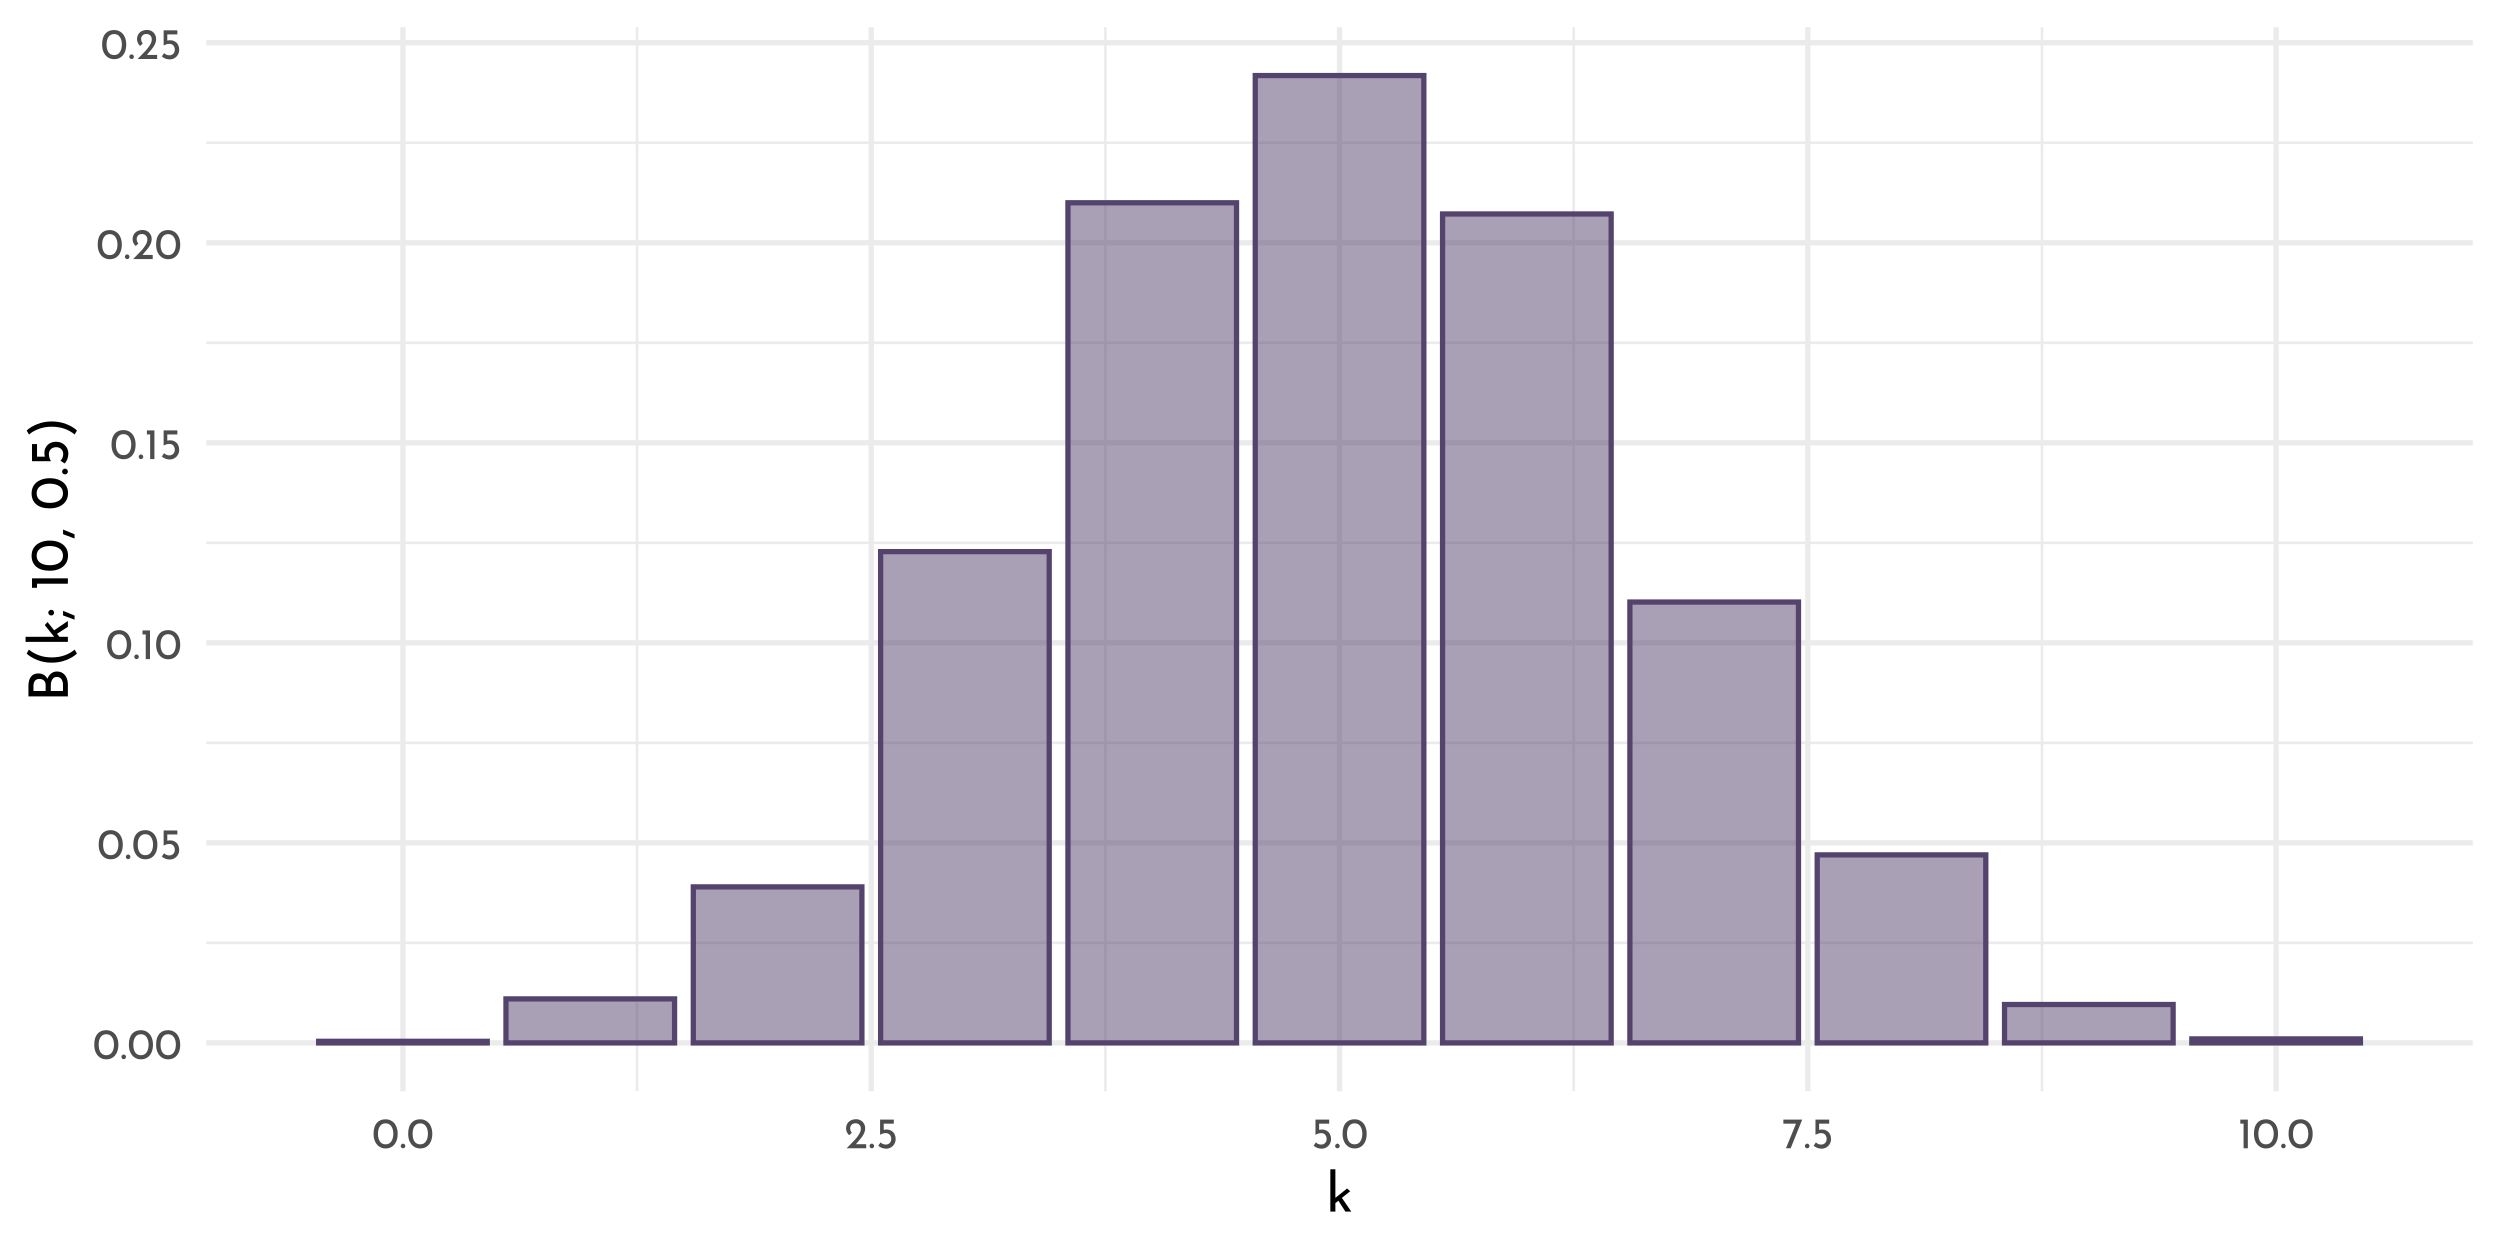
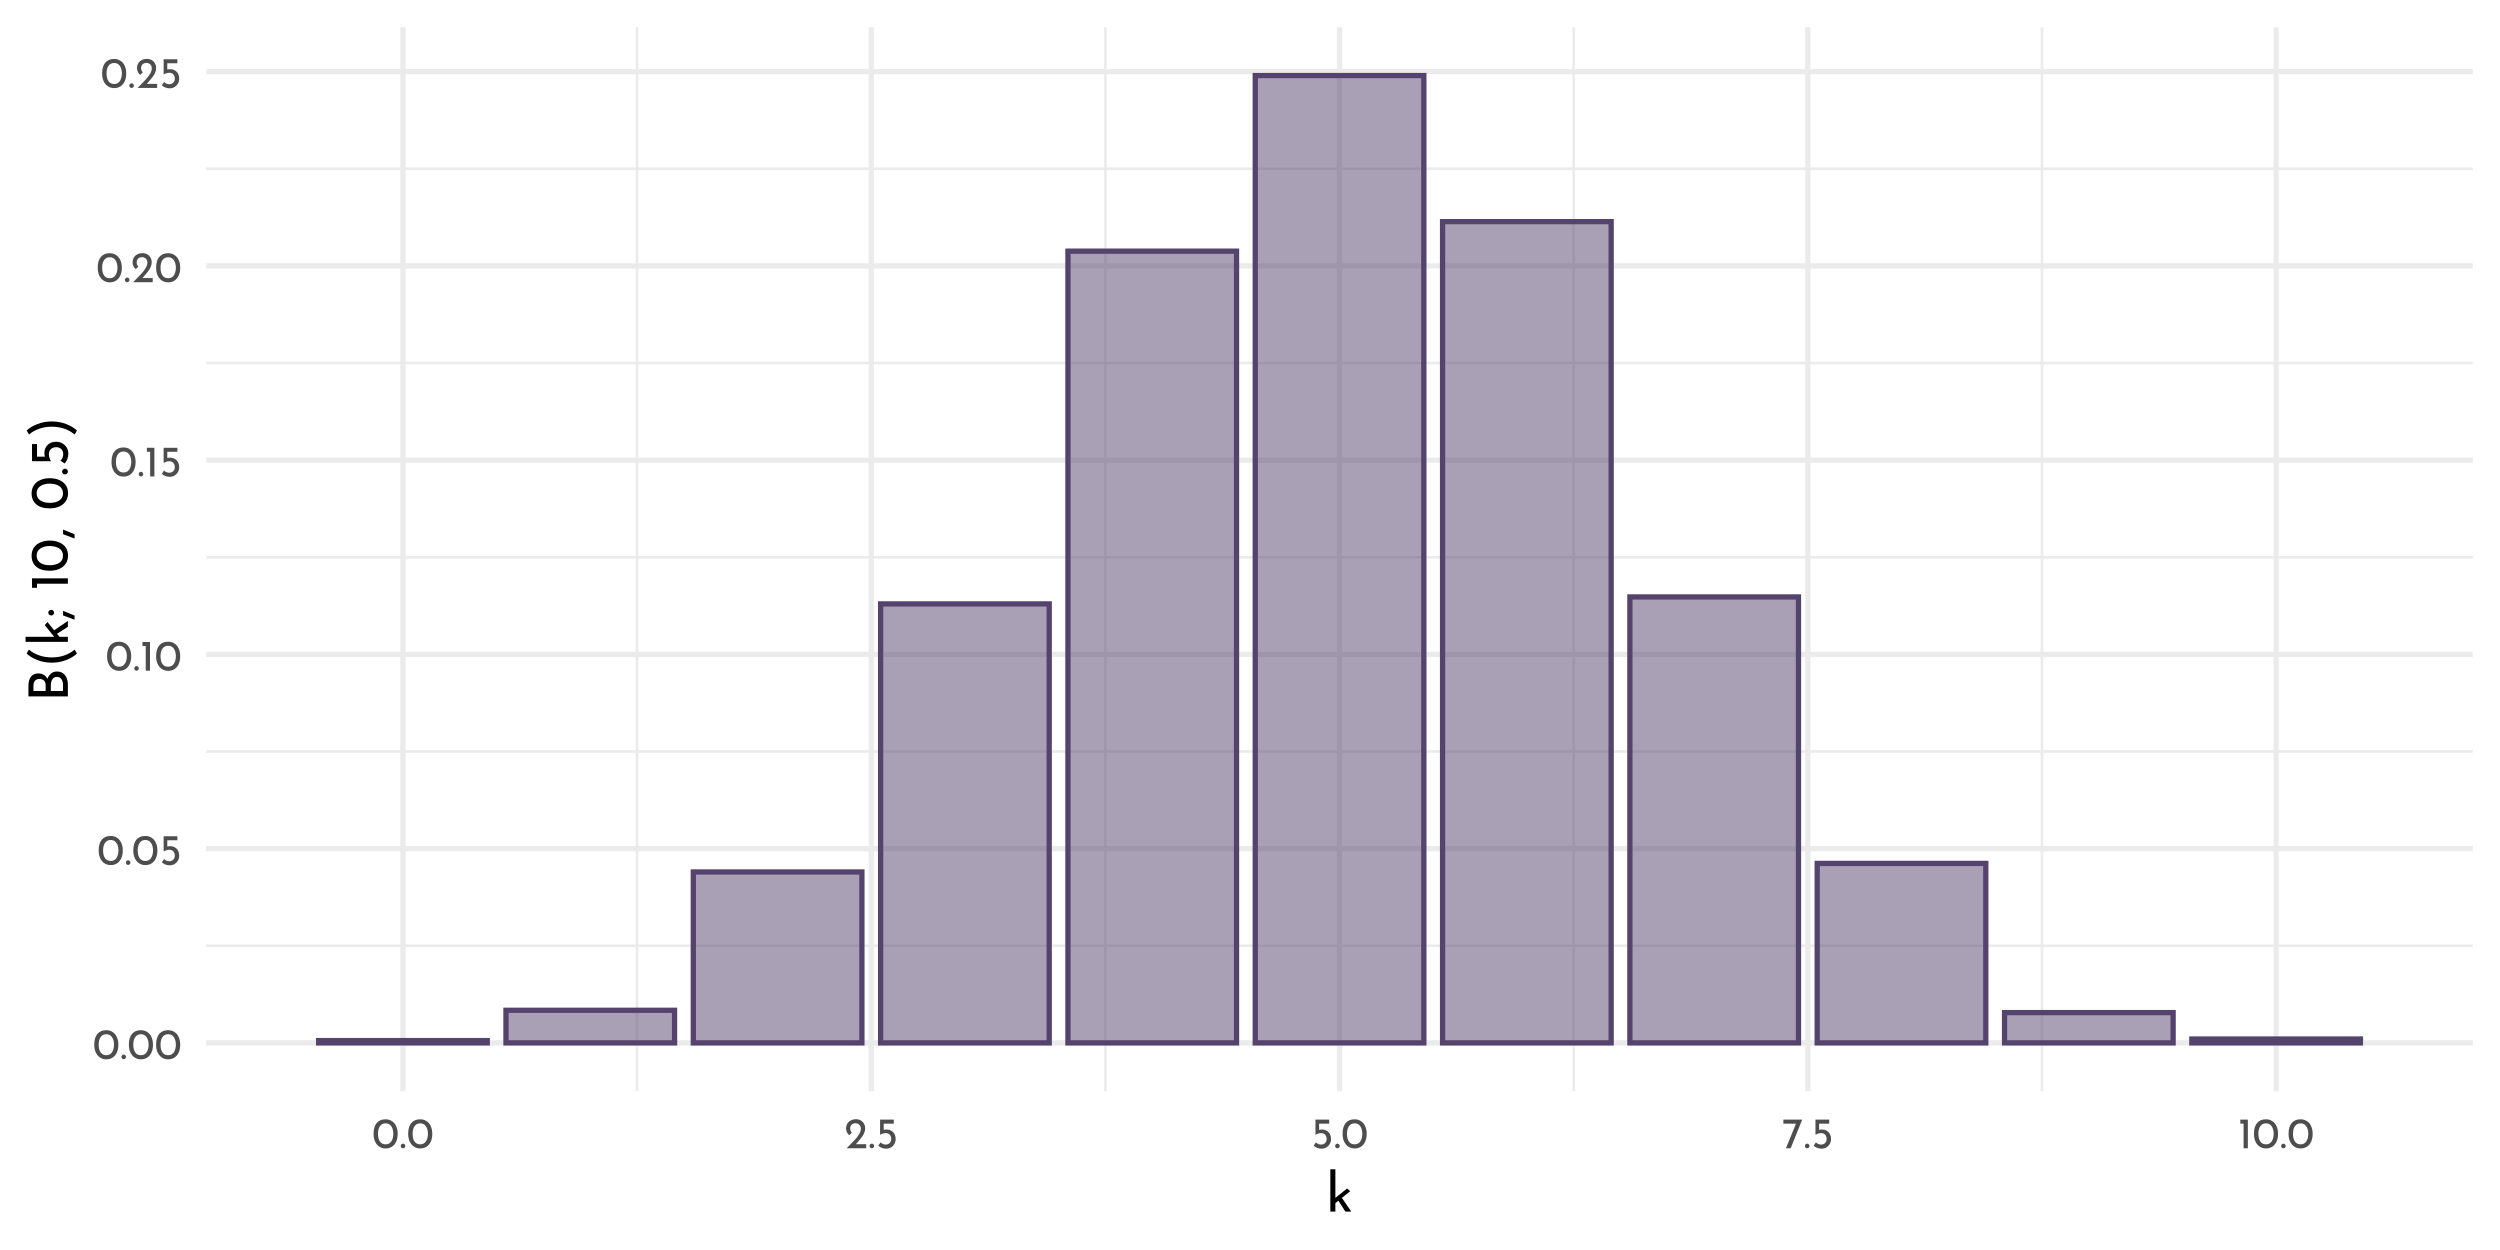
<svg xmlns="http://www.w3.org/2000/svg" xmlns:xlink="http://www.w3.org/1999/xlink" width="504pt" height="252pt" viewBox="0 0 504 252" version="1.1">
  <defs>
    <g>
      <symbol overflow="visible" id="glyph0-0">
        <path style="stroke:none;" d="" />
      </symbol>
      <symbol overflow="visible" id="glyph0-1">
        <path style="stroke:none;" d="M 2.75 0.031 C 2.27 0.031 1.848 -0.086 1.484 -0.328 C 1.117 -0.566 0.832 -0.906 0.625 -1.344 C 0.414 -1.789 0.312 -2.316 0.312 -2.922 C 0.312 -3.879 0.523 -4.609 0.953 -5.109 C 1.391 -5.609 1.988 -5.852 2.75 -5.844 C 3.219 -5.844 3.633 -5.723 4 -5.484 C 4.375 -5.254 4.66 -4.914 4.859 -4.469 C 5.066 -4.031 5.172 -3.516 5.172 -2.922 C 5.172 -2.305 5.066 -1.773 4.859 -1.328 C 4.66 -0.891 4.375 -0.551 4 -0.312 C 3.633 -0.082 3.219 0.031 2.75 0.031 Z M 2.734 -0.797 C 3.234 -0.797 3.613 -0.988 3.875 -1.375 C 4.145 -1.758 4.285 -2.281 4.297 -2.938 C 4.285 -3.57 4.145 -4.078 3.875 -4.453 C 3.613 -4.836 3.234 -5.031 2.734 -5.031 C 2.242 -5.031 1.863 -4.836 1.594 -4.453 C 1.332 -4.078 1.203 -3.566 1.203 -2.922 C 1.203 -2.266 1.332 -1.742 1.594 -1.359 C 1.863 -0.984 2.242 -0.797 2.734 -0.797 Z M 2.734 -0.797 " />
      </symbol>
      <symbol overflow="visible" id="glyph0-2">
        <path style="stroke:none;" d="M 0.297 -0.469 C 0.297 -0.594 0.344 -0.703 0.438 -0.797 C 0.531 -0.891 0.641 -0.938 0.766 -0.938 C 0.879 -0.938 0.984 -0.891 1.078 -0.797 C 1.172 -0.703 1.219 -0.594 1.219 -0.469 C 1.219 -0.332 1.172 -0.219 1.078 -0.125 C 0.984 -0.039 0.879 0 0.766 0 C 0.641 0 0.531 -0.039 0.438 -0.125 C 0.344 -0.219 0.297 -0.332 0.297 -0.469 Z M 0.297 -0.469 " />
      </symbol>
      <symbol overflow="visible" id="glyph0-3">
        <path style="stroke:none;" d="M 2.266 -3.781 C 2.641 -3.781 2.961 -3.691 3.234 -3.516 C 3.516 -3.348 3.723 -3.125 3.859 -2.844 C 4.004 -2.562 4.078 -2.242 4.078 -1.891 C 4.078 -1.523 3.992 -1.191 3.828 -0.891 C 3.66 -0.598 3.43 -0.363 3.141 -0.188 C 2.848 -0.008 2.52 0.078 2.156 0.078 C 1.852 0.078 1.555 0.02 1.266 -0.094 C 0.984 -0.207 0.754 -0.352 0.578 -0.531 L 1.031 -1.203 C 1.145 -1.066 1.297 -0.957 1.484 -0.875 C 1.68 -0.789 1.879 -0.75 2.078 -0.75 C 2.398 -0.75 2.664 -0.852 2.875 -1.062 C 3.082 -1.27 3.188 -1.535 3.188 -1.859 C 3.188 -2.223 3.086 -2.516 2.891 -2.734 C 2.703 -2.953 2.426 -3.062 2.062 -3.062 C 1.863 -3.062 1.676 -3.031 1.5 -2.969 C 1.32 -2.914 1.133 -2.836 0.938 -2.734 L 0.938 -5.781 L 3.703 -5.781 L 3.703 -4.969 L 1.672 -4.969 L 1.672 -3.719 C 1.859 -3.758 2.055 -3.781 2.266 -3.781 Z M 2.266 -3.781 " />
      </symbol>
      <symbol overflow="visible" id="glyph0-4">
        <path style="stroke:none;" d="M 1.984 -5.781 L 1.984 0 L 1.125 0 L 1.125 -4.969 L 0.469 -4.969 L 0.469 -5.781 Z M 1.984 -5.781 " />
      </symbol>
      <symbol overflow="visible" id="glyph0-5">
        <path style="stroke:none;" d="M 4.422 -0.828 L 4.422 0 L 0.469 0 L 0.766 -0.297 C 1.359 -0.891 1.82 -1.367 2.156 -1.734 C 2.5 -2.109 2.781 -2.484 3 -2.859 C 3.227 -3.242 3.344 -3.602 3.344 -3.938 C 3.344 -4.301 3.234 -4.578 3.016 -4.766 C 2.805 -4.953 2.551 -5.047 2.25 -5.047 C 2.008 -5.047 1.805 -4.992 1.641 -4.891 C 1.484 -4.785 1.367 -4.656 1.297 -4.5 C 1.223 -4.352 1.188 -4.207 1.188 -4.062 C 1.188 -3.688 1.301 -3.375 1.531 -3.125 L 1.016 -2.656 C 0.816 -2.77 0.656 -2.969 0.531 -3.25 C 0.414 -3.531 0.359 -3.789 0.359 -4.031 C 0.359 -4.352 0.438 -4.656 0.594 -4.938 C 0.758 -5.219 0.992 -5.441 1.297 -5.609 C 1.609 -5.773 1.973 -5.859 2.391 -5.859 C 2.742 -5.859 3.062 -5.773 3.344 -5.609 C 3.625 -5.441 3.836 -5.219 3.984 -4.938 C 4.141 -4.656 4.219 -4.348 4.219 -4.016 C 4.219 -3.68 4.141 -3.344 3.984 -3 C 3.828 -2.664 3.629 -2.352 3.391 -2.062 C 3.16 -1.77 2.852 -1.406 2.469 -0.969 L 2.344 -0.828 Z M 4.422 -0.828 " />
      </symbol>
      <symbol overflow="visible" id="glyph0-6">
        <path style="stroke:none;" d="M 4.062 -5.781 L 1.734 0 L 0.781 0 L 2.812 -4.969 L 0.266 -4.969 L 0.266 -5.781 Z M 4.062 -5.781 " />
      </symbol>
      <symbol overflow="visible" id="glyph1-0">
        <path style="stroke:none;" d="" />
      </symbol>
      <symbol overflow="visible" id="glyph1-1">
        <path style="stroke:none;" d="M 2.516 -2.188 L 1.906 -1.703 L 1.906 0 L 0.891 0 L 0.891 -8.531 L 1.906 -8.531 L 1.906 -2.766 L 4.266 -4.656 L 4.891 -4.109 L 3.219 -2.766 L 5.109 0 L 3.922 0 Z M 2.516 -2.188 " />
      </symbol>
      <symbol overflow="visible" id="glyph2-0">
        <path style="stroke:none;" d="" />
      </symbol>
      <symbol overflow="visible" id="glyph2-1">
        <path style="stroke:none;" d="M -4.125 -4.688 C -3.945 -5.145 -3.691 -5.504 -3.359 -5.766 C -3.035 -6.023 -2.66 -6.156 -2.234 -6.156 C -1.723 -6.156 -1.301 -6.031 -0.969 -5.781 C -0.633 -5.539 -0.391 -5.219 -0.234 -4.812 C -0.078 -4.414 0 -3.984 0 -3.516 L 0 -1.141 L -7.953 -1.141 L -7.953 -3.203 C -7.953 -4.016 -7.785 -4.645 -7.453 -5.094 C -7.117 -5.539 -6.617 -5.766 -5.953 -5.766 C -5.535 -5.766 -5.172 -5.672 -4.859 -5.484 C -4.547 -5.297 -4.301 -5.031 -4.125 -4.688 Z M -4.484 -2.219 L -4.484 -3.422 C -4.484 -3.828 -4.598 -4.133 -4.828 -4.344 C -5.066 -4.551 -5.367 -4.656 -5.734 -4.656 C -6.141 -4.656 -6.441 -4.531 -6.641 -4.281 C -6.836 -4.039 -6.938 -3.695 -6.938 -3.25 L -6.938 -2.219 Z M -0.984 -3.469 C -0.984 -3.926 -1.086 -4.305 -1.297 -4.609 C -1.504 -4.91 -1.812 -5.062 -2.219 -5.062 C -2.633 -5.062 -2.941 -4.895 -3.141 -4.562 C -3.336 -4.238 -3.438 -3.848 -3.438 -3.391 L -3.438 -2.219 L -0.984 -2.219 Z M -0.984 -3.469 " />
      </symbol>
      <symbol overflow="visible" id="glyph2-2">
        <path style="stroke:none;" d="M -3.25 -1.125 C -4.289 -1.125 -5.254 -1.301 -6.141 -1.656 C -7.035 -2.008 -7.758 -2.441 -8.312 -2.953 L -7.859 -3.766 C -7.316 -3.297 -6.648 -2.914 -5.859 -2.625 C -5.078 -2.332 -4.207 -2.188 -3.25 -2.188 C -2.281 -2.188 -1.398 -2.332 -0.609 -2.625 C 0.172 -2.914 0.828 -3.297 1.359 -3.766 L 1.828 -2.953 C 1.273 -2.441 0.551 -2.008 -0.344 -1.656 C -1.238 -1.301 -2.207 -1.125 -3.25 -1.125 Z M -3.25 -1.125 " />
      </symbol>
      <symbol overflow="visible" id="glyph2-3">
        <path style="stroke:none;" d="M -2.188 -2.516 L -1.703 -1.906 L 0 -1.906 L 0 -0.891 L -8.531 -0.891 L -8.531 -1.906 L -2.766 -1.906 L -4.656 -4.266 L -4.109 -4.891 L -2.766 -3.219 L 0 -5.109 L 0 -3.922 Z M -2.188 -2.516 " />
      </symbol>
      <symbol overflow="visible" id="glyph2-4">
        <path style="stroke:none;" d="M -3.359 -0.719 C -3.523 -0.719 -3.664 -0.773 -3.781 -0.891 C -3.895 -1.016 -3.953 -1.148 -3.953 -1.297 C -3.953 -1.43 -3.895 -1.555 -3.781 -1.672 C -3.664 -1.797 -3.523 -1.859 -3.359 -1.859 C -3.191 -1.859 -3.051 -1.801 -2.938 -1.688 C -2.832 -1.57 -2.781 -1.441 -2.781 -1.297 C -2.781 -1.141 -2.832 -1.004 -2.938 -0.891 C -3.051 -0.773 -3.191 -0.719 -3.359 -0.719 Z M 1.344 -0.703 L 1.344 0.125 C 0.664 -0.125 0.004 -0.367 -0.641 -0.609 L -0.969 -0.719 L -0.969 -1.656 Z M 1.344 -0.703 " />
      </symbol>
      <symbol overflow="visible" id="glyph2-5">
        <path style="stroke:none;" d="" />
      </symbol>
      <symbol overflow="visible" id="glyph2-6">
        <path style="stroke:none;" d="M -7.234 -2.484 L 0 -2.484 L 0 -1.406 L -6.219 -1.406 L -6.219 -0.578 L -7.234 -0.578 Z M -7.234 -2.484 " />
      </symbol>
      <symbol overflow="visible" id="glyph2-7">
        <path style="stroke:none;" d="M 0.031 -3.438 C 0.031 -2.844 -0.113 -2.316 -0.406 -1.859 C -0.707 -1.398 -1.133 -1.039 -1.688 -0.781 C -2.25 -0.52 -2.906 -0.391 -3.656 -0.391 C -4.844 -0.391 -5.75 -0.66 -6.375 -1.203 C -7.008 -1.742 -7.32 -2.488 -7.312 -3.438 C -7.312 -4.031 -7.164 -4.555 -6.875 -5.016 C -6.582 -5.473 -6.156 -5.828 -5.594 -6.078 C -5.039 -6.336 -4.395 -6.469 -3.656 -6.469 C -2.895 -6.469 -2.234 -6.336 -1.672 -6.078 C -1.117 -5.828 -0.691 -5.473 -0.391 -5.016 C -0.098 -4.555 0.039 -4.031 0.031 -3.438 Z M -0.984 -3.422 C -0.984 -4.047 -1.223 -4.523 -1.703 -4.859 C -2.191 -5.191 -2.848 -5.363 -3.672 -5.375 C -4.473 -5.363 -5.109 -5.191 -5.578 -4.859 C -6.055 -4.523 -6.297 -4.047 -6.297 -3.422 C -6.297 -2.805 -6.055 -2.332 -5.578 -2 C -5.098 -1.664 -4.457 -1.5 -3.656 -1.5 C -2.844 -1.5 -2.191 -1.664 -1.703 -2 C -1.223 -2.332 -0.984 -2.805 -0.984 -3.422 Z M -0.984 -3.422 " />
      </symbol>
      <symbol overflow="visible" id="glyph2-8">
        <path style="stroke:none;" d="M 0.578 -1.188 L 1.344 -0.875 L 1.344 -0.031 L 0.578 -0.312 C -0.316 -0.645 -0.832 -0.836 -0.969 -0.891 L -0.969 -1.828 Z M 0.578 -1.188 " />
      </symbol>
      <symbol overflow="visible" id="glyph2-9">
        <path style="stroke:none;" d="M -0.578 -0.375 C -0.742 -0.375 -0.883 -0.43 -1 -0.547 C -1.113 -0.66 -1.172 -0.797 -1.172 -0.953 C -1.172 -1.098 -1.113 -1.227 -1 -1.344 C -0.883 -1.469 -0.742 -1.531 -0.578 -1.531 C -0.41 -1.531 -0.27 -1.469 -0.156 -1.344 C -0.051 -1.227 0 -1.098 0 -0.953 C 0 -0.797 -0.051 -0.66 -0.156 -0.547 C -0.27 -0.43 -0.41 -0.375 -0.578 -0.375 Z M -0.578 -0.375 " />
      </symbol>
      <symbol overflow="visible" id="glyph2-10">
        <path style="stroke:none;" d="M -4.734 -2.828 C -4.734 -3.305 -4.625 -3.711 -4.406 -4.047 C -4.195 -4.391 -3.914 -4.648 -3.562 -4.828 C -3.207 -5.004 -2.805 -5.094 -2.359 -5.094 C -1.91 -5.094 -1.5 -4.988 -1.125 -4.781 C -0.75 -4.57 -0.453 -4.285 -0.234 -3.922 C -0.016 -3.555 0.094 -3.145 0.094 -2.688 C 0.094 -2.32 0.023 -1.957 -0.109 -1.594 C -0.254 -1.238 -0.438 -0.945 -0.656 -0.719 L -1.5 -1.281 C -1.332 -1.426 -1.195 -1.617 -1.094 -1.859 C -0.988 -2.109 -0.938 -2.359 -0.938 -2.609 C -0.938 -3.016 -1.066 -3.348 -1.328 -3.609 C -1.586 -3.867 -1.922 -4 -2.328 -4 C -2.773 -4 -3.133 -3.875 -3.406 -3.625 C -3.688 -3.375 -3.828 -3.023 -3.828 -2.578 C -3.828 -2.336 -3.789 -2.102 -3.719 -1.875 C -3.656 -1.656 -3.551 -1.422 -3.406 -1.172 L -7.234 -1.172 L -7.234 -4.625 L -6.219 -4.625 L -6.219 -2.094 L -4.641 -2.094 C -4.703 -2.32 -4.734 -2.566 -4.734 -2.828 Z M -4.734 -2.828 " />
      </symbol>
      <symbol overflow="visible" id="glyph2-11">
        <path style="stroke:none;" d="M -3.25 -3.438 C -2.207 -3.438 -1.234 -3.258 -0.328 -2.906 C 0.566 -2.562 1.285 -2.129 1.828 -1.609 L 1.359 -0.797 C 0.828 -1.266 0.172 -1.645 -0.609 -1.938 C -1.398 -2.227 -2.281 -2.375 -3.25 -2.375 C -4.207 -2.375 -5.078 -2.227 -5.859 -1.938 C -6.648 -1.645 -7.312 -1.266 -7.844 -0.797 L -8.312 -1.609 C -7.758 -2.129 -7.035 -2.562 -6.141 -2.906 C -5.254 -3.258 -4.289 -3.438 -3.25 -3.438 Z M -3.25 -3.438 " />
      </symbol>
    </g>
    <clipPath id="clip1">
-       <path d="M 41.582 189 L 498.52 189 L 498.52 191 L 41.582 191 Z M 41.582 189 " />
+       <path d="M 41.582 190 L 498.52 190 L 498.52 191 L 41.582 191 Z M 41.582 190 " />
    </clipPath>
    <clipPath id="clip2">
-       <path d="M 41.582 149 L 498.52 149 L 498.52 151 L 41.582 151 Z M 41.582 149 " />
+       <path d="M 41.582 151 L 498.52 151 L 498.52 152 L 41.582 152 Z M 41.582 151 " />
    </clipPath>
    <clipPath id="clip3">
-       <path d="M 41.582 109 L 498.52 109 L 498.52 110 L 41.582 110 Z M 41.582 109 " />
+       <path d="M 41.582 112 L 498.52 112 L 498.52 113 L 41.582 113 Z M 41.582 112 " />
    </clipPath>
    <clipPath id="clip4">
-       <path d="M 41.582 68 L 498.52 68 L 498.52 70 L 41.582 70 Z M 41.582 68 " />
+       <path d="M 41.582 72 L 498.52 72 L 498.52 74 L 41.582 74 Z M 41.582 72 " />
    </clipPath>
    <clipPath id="clip5">
-       <path d="M 41.582 28 L 498.52 28 L 498.52 30 L 41.582 30 Z M 41.582 28 " />
+       <path d="M 41.582 33 L 498.52 33 L 498.52 35 L 41.582 35 Z M 41.582 33 " />
    </clipPath>
    <clipPath id="clip6">
      <path d="M 128 5.48 L 129 5.48 L 129 220 L 128 220 Z M 128 5.48 " />
    </clipPath>
    <clipPath id="clip7">
      <path d="M 222 5.48 L 224 5.48 L 224 220 L 222 220 Z M 222 5.48 " />
    </clipPath>
    <clipPath id="clip8">
      <path d="M 316 5.48 L 318 5.48 L 318 220 L 316 220 Z M 316 5.48 " />
    </clipPath>
    <clipPath id="clip9">
      <path d="M 411 5.48 L 412 5.48 L 412 220 L 411 220 Z M 411 5.48 " />
    </clipPath>
    <clipPath id="clip10">
      <path d="M 41.582 209 L 498.52 209 L 498.52 211 L 41.582 211 Z M 41.582 209 " />
    </clipPath>
    <clipPath id="clip11">
-       <path d="M 41.582 169 L 498.52 169 L 498.52 171 L 41.582 171 Z M 41.582 169 " />
+       <path d="M 41.582 170 L 498.52 170 L 498.52 172 L 41.582 172 Z M 41.582 170 " />
    </clipPath>
    <clipPath id="clip12">
-       <path d="M 41.582 129 L 498.52 129 L 498.52 131 L 41.582 131 Z M 41.582 129 " />
+       <path d="M 41.582 131 L 498.52 131 L 498.52 133 L 41.582 133 Z M 41.582 131 " />
    </clipPath>
    <clipPath id="clip13">
-       <path d="M 41.582 88 L 498.52 88 L 498.52 90 L 41.582 90 Z M 41.582 88 " />
+       <path d="M 41.582 92 L 498.52 92 L 498.52 94 L 41.582 94 Z M 41.582 92 " />
    </clipPath>
    <clipPath id="clip14">
-       <path d="M 41.582 48 L 498.52 48 L 498.52 50 L 41.582 50 Z M 41.582 48 " />
+       <path d="M 41.582 53 L 498.52 53 L 498.52 55 L 41.582 55 Z M 41.582 53 " />
    </clipPath>
    <clipPath id="clip15">
-       <path d="M 41.582 8 L 498.52 8 L 498.52 10 L 41.582 10 Z M 41.582 8 " />
+       <path d="M 41.582 13 L 498.52 13 L 498.52 15 L 41.582 15 Z M 41.582 13 " />
    </clipPath>
    <clipPath id="clip16">
      <path d="M 80 5.48 L 82 5.48 L 82 220 L 80 220 Z M 80 5.48 " />
    </clipPath>
    <clipPath id="clip17">
      <path d="M 175 5.48 L 177 5.48 L 177 220 L 175 220 Z M 175 5.48 " />
    </clipPath>
    <clipPath id="clip18">
      <path d="M 269 5.48 L 271 5.48 L 271 220 L 269 220 Z M 269 5.48 " />
    </clipPath>
    <clipPath id="clip19">
      <path d="M 363 5.48 L 365 5.48 L 365 220 L 363 220 Z M 363 5.48 " />
    </clipPath>
    <clipPath id="clip20">
      <path d="M 458 5.48 L 460 5.48 L 460 220 L 458 220 Z M 458 5.48 " />
    </clipPath>
  </defs>
  <g id="surface9">
    <rect x="0" y="0" width="504" height="252" style="fill:rgb(100%,100%,100%);fill-opacity:1;stroke:none;" />
    <g clip-path="url(#clip1)" clip-rule="nonzero">
-       <path style="fill:none;stroke-width:0.533;stroke-linecap:butt;stroke-linejoin:round;stroke:rgb(92.157%,92.157%,92.157%);stroke-opacity:1;stroke-miterlimit:10;" d="M 41.582 190.086 L 498.52 190.086 " />
+       <path style="fill:none;stroke-width:0.533;stroke-linecap:butt;stroke-linejoin:round;stroke:rgb(92.157%,92.157%,92.157%);stroke-opacity:1;stroke-miterlimit:10;" d="M 41.582 190.668 L 498.52 190.668 " />
    </g>
    <g clip-path="url(#clip2)" clip-rule="nonzero">
-       <path style="fill:none;stroke-width:0.533;stroke-linecap:butt;stroke-linejoin:round;stroke:rgb(92.157%,92.157%,92.157%);stroke-opacity:1;stroke-miterlimit:10;" d="M 41.582 149.758 L 498.52 149.758 " />
+       <path style="fill:none;stroke-width:0.533;stroke-linecap:butt;stroke-linejoin:round;stroke:rgb(92.157%,92.157%,92.157%);stroke-opacity:1;stroke-miterlimit:10;" d="M 41.582 151.508 L 498.52 151.508 " />
    </g>
    <g clip-path="url(#clip3)" clip-rule="nonzero">
-       <path style="fill:none;stroke-width:0.533;stroke-linecap:butt;stroke-linejoin:round;stroke:rgb(92.157%,92.157%,92.157%);stroke-opacity:1;stroke-miterlimit:10;" d="M 41.582 109.434 L 498.52 109.434 " />
+       <path style="fill:none;stroke-width:0.533;stroke-linecap:butt;stroke-linejoin:round;stroke:rgb(92.157%,92.157%,92.157%);stroke-opacity:1;stroke-miterlimit:10;" d="M 41.582 112.348 L 498.52 112.348 " />
    </g>
    <g clip-path="url(#clip4)" clip-rule="nonzero">
-       <path style="fill:none;stroke-width:0.533;stroke-linecap:butt;stroke-linejoin:round;stroke:rgb(92.157%,92.157%,92.157%);stroke-opacity:1;stroke-miterlimit:10;" d="M 41.582 69.105 L 498.52 69.105 " />
+       <path style="fill:none;stroke-width:0.533;stroke-linecap:butt;stroke-linejoin:round;stroke:rgb(92.157%,92.157%,92.157%);stroke-opacity:1;stroke-miterlimit:10;" d="M 41.582 73.188 L 498.52 73.188 " />
    </g>
    <g clip-path="url(#clip5)" clip-rule="nonzero">
-       <path style="fill:none;stroke-width:0.533;stroke-linecap:butt;stroke-linejoin:round;stroke:rgb(92.157%,92.157%,92.157%);stroke-opacity:1;stroke-miterlimit:10;" d="M 41.582 28.781 L 498.52 28.781 " />
+       <path style="fill:none;stroke-width:0.533;stroke-linecap:butt;stroke-linejoin:round;stroke:rgb(92.157%,92.157%,92.157%);stroke-opacity:1;stroke-miterlimit:10;" d="M 41.582 34.027 L 498.52 34.027 " />
    </g>
    <g clip-path="url(#clip6)" clip-rule="nonzero">
      <path style="fill:none;stroke-width:0.533;stroke-linecap:butt;stroke-linejoin:round;stroke:rgb(92.157%,92.157%,92.157%);stroke-opacity:1;stroke-miterlimit:10;" d="M 128.438 220 L 128.438 5.48 " />
    </g>
    <g clip-path="url(#clip7)" clip-rule="nonzero">
      <path style="fill:none;stroke-width:0.533;stroke-linecap:butt;stroke-linejoin:round;stroke:rgb(92.157%,92.157%,92.157%);stroke-opacity:1;stroke-miterlimit:10;" d="M 222.848 220 L 222.848 5.48 " />
    </g>
    <g clip-path="url(#clip8)" clip-rule="nonzero">
      <path style="fill:none;stroke-width:0.533;stroke-linecap:butt;stroke-linejoin:round;stroke:rgb(92.157%,92.157%,92.157%);stroke-opacity:1;stroke-miterlimit:10;" d="M 317.258 220 L 317.258 5.48 " />
    </g>
    <g clip-path="url(#clip9)" clip-rule="nonzero">
      <path style="fill:none;stroke-width:0.533;stroke-linecap:butt;stroke-linejoin:round;stroke:rgb(92.157%,92.157%,92.157%);stroke-opacity:1;stroke-miterlimit:10;" d="M 411.664 220 L 411.664 5.48 " />
    </g>
    <g clip-path="url(#clip10)" clip-rule="nonzero">
      <path style="fill:none;stroke-width:1.067;stroke-linecap:butt;stroke-linejoin:round;stroke:rgb(92.157%,92.157%,92.157%);stroke-opacity:1;stroke-miterlimit:10;" d="M 41.582 210.25 L 498.52 210.25 " />
    </g>
    <g clip-path="url(#clip11)" clip-rule="nonzero">
-       <path style="fill:none;stroke-width:1.067;stroke-linecap:butt;stroke-linejoin:round;stroke:rgb(92.157%,92.157%,92.157%);stroke-opacity:1;stroke-miterlimit:10;" d="M 41.582 169.922 L 498.52 169.922 " />
+       <path style="fill:none;stroke-width:1.067;stroke-linecap:butt;stroke-linejoin:round;stroke:rgb(92.157%,92.157%,92.157%);stroke-opacity:1;stroke-miterlimit:10;" d="M 41.582 171.09 L 498.52 171.09 " />
    </g>
    <g clip-path="url(#clip12)" clip-rule="nonzero">
-       <path style="fill:none;stroke-width:1.067;stroke-linecap:butt;stroke-linejoin:round;stroke:rgb(92.157%,92.157%,92.157%);stroke-opacity:1;stroke-miterlimit:10;" d="M 41.582 129.598 L 498.52 129.598 " />
+       <path style="fill:none;stroke-width:1.067;stroke-linecap:butt;stroke-linejoin:round;stroke:rgb(92.157%,92.157%,92.157%);stroke-opacity:1;stroke-miterlimit:10;" d="M 41.582 131.93 L 498.52 131.93 " />
    </g>
    <g clip-path="url(#clip13)" clip-rule="nonzero">
-       <path style="fill:none;stroke-width:1.067;stroke-linecap:butt;stroke-linejoin:round;stroke:rgb(92.157%,92.157%,92.157%);stroke-opacity:1;stroke-miterlimit:10;" d="M 41.582 89.27 L 498.52 89.27 " />
+       <path style="fill:none;stroke-width:1.067;stroke-linecap:butt;stroke-linejoin:round;stroke:rgb(92.157%,92.157%,92.157%);stroke-opacity:1;stroke-miterlimit:10;" d="M 41.582 92.77 L 498.52 92.77 " />
    </g>
    <g clip-path="url(#clip14)" clip-rule="nonzero">
-       <path style="fill:none;stroke-width:1.067;stroke-linecap:butt;stroke-linejoin:round;stroke:rgb(92.157%,92.157%,92.157%);stroke-opacity:1;stroke-miterlimit:10;" d="M 41.582 48.941 L 498.52 48.941 " />
+       <path style="fill:none;stroke-width:1.067;stroke-linecap:butt;stroke-linejoin:round;stroke:rgb(92.157%,92.157%,92.157%);stroke-opacity:1;stroke-miterlimit:10;" d="M 41.582 53.609 L 498.52 53.609 " />
    </g>
    <g clip-path="url(#clip15)" clip-rule="nonzero">
-       <path style="fill:none;stroke-width:1.067;stroke-linecap:butt;stroke-linejoin:round;stroke:rgb(92.157%,92.157%,92.157%);stroke-opacity:1;stroke-miterlimit:10;" d="M 41.582 8.617 L 498.52 8.617 " />
+       <path style="fill:none;stroke-width:1.067;stroke-linecap:butt;stroke-linejoin:round;stroke:rgb(92.157%,92.157%,92.157%);stroke-opacity:1;stroke-miterlimit:10;" d="M 41.582 14.445 L 498.52 14.445 " />
    </g>
    <g clip-path="url(#clip16)" clip-rule="nonzero">
      <path style="fill:none;stroke-width:1.067;stroke-linecap:butt;stroke-linejoin:round;stroke:rgb(92.157%,92.157%,92.157%);stroke-opacity:1;stroke-miterlimit:10;" d="M 81.234 220 L 81.234 5.48 " />
    </g>
    <g clip-path="url(#clip17)" clip-rule="nonzero">
      <path style="fill:none;stroke-width:1.067;stroke-linecap:butt;stroke-linejoin:round;stroke:rgb(92.157%,92.157%,92.157%);stroke-opacity:1;stroke-miterlimit:10;" d="M 175.645 220 L 175.645 5.48 " />
    </g>
    <g clip-path="url(#clip18)" clip-rule="nonzero">
      <path style="fill:none;stroke-width:1.067;stroke-linecap:butt;stroke-linejoin:round;stroke:rgb(92.157%,92.157%,92.157%);stroke-opacity:1;stroke-miterlimit:10;" d="M 270.051 220 L 270.051 5.48 " />
    </g>
    <g clip-path="url(#clip19)" clip-rule="nonzero">
      <path style="fill:none;stroke-width:1.067;stroke-linecap:butt;stroke-linejoin:round;stroke:rgb(92.157%,92.157%,92.157%);stroke-opacity:1;stroke-miterlimit:10;" d="M 364.461 220 L 364.461 5.48 " />
    </g>
    <g clip-path="url(#clip20)" clip-rule="nonzero">
      <path style="fill:none;stroke-width:1.067;stroke-linecap:butt;stroke-linejoin:round;stroke:rgb(92.157%,92.157%,92.157%);stroke-opacity:1;stroke-miterlimit:10;" d="M 458.867 220 L 458.867 5.48 " />
    </g>
-     <path style="fill-rule:nonzero;fill:rgb(32.941%,26.275%,42.745%);fill-opacity:0.502;stroke-width:1.067;stroke-linecap:square;stroke-linejoin:miter;stroke:rgb(32.941%,26.275%,42.745%);stroke-opacity:1;stroke-miterlimit:10;" d="M 64.242 210.25 L 98.23 210.25 L 98.23 209.926 L 64.242 209.926 Z M 64.242 210.25 " />
-     <path style="fill-rule:nonzero;fill:rgb(32.941%,26.275%,42.745%);fill-opacity:0.502;stroke-width:1.067;stroke-linecap:square;stroke-linejoin:miter;stroke:rgb(32.941%,26.275%,42.745%);stroke-opacity:1;stroke-miterlimit:10;" d="M 102.004 210.25 L 135.992 210.25 L 135.992 201.379 L 102.004 201.379 Z M 102.004 210.25 " />
-     <path style="fill-rule:nonzero;fill:rgb(32.941%,26.275%,42.745%);fill-opacity:0.502;stroke-width:1.067;stroke-linecap:square;stroke-linejoin:miter;stroke:rgb(32.941%,26.275%,42.745%);stroke-opacity:1;stroke-miterlimit:10;" d="M 139.77 210.25 L 173.758 210.25 L 173.758 178.797 L 139.77 178.797 Z M 139.77 210.25 " />
-     <path style="fill-rule:nonzero;fill:rgb(32.941%,26.275%,42.745%);fill-opacity:0.502;stroke-width:1.067;stroke-linecap:square;stroke-linejoin:miter;stroke:rgb(32.941%,26.275%,42.745%);stroke-opacity:1;stroke-miterlimit:10;" d="M 177.531 210.25 L 211.52 210.25 L 211.52 111.207 L 177.531 111.207 Z M 177.531 210.25 " />
-     <path style="fill-rule:nonzero;fill:rgb(32.941%,26.275%,42.745%);fill-opacity:0.502;stroke-width:1.067;stroke-linecap:square;stroke-linejoin:miter;stroke:rgb(32.941%,26.275%,42.745%);stroke-opacity:1;stroke-miterlimit:10;" d="M 215.297 210.25 L 249.285 210.25 L 249.285 40.879 L 215.297 40.879 Z M 215.297 210.25 " />
+     <path style="fill-rule:nonzero;fill:rgb(32.941%,26.275%,42.745%);fill-opacity:0.502;stroke-width:1.067;stroke-linecap:square;stroke-linejoin:miter;stroke:rgb(32.941%,26.275%,42.745%);stroke-opacity:1;stroke-miterlimit:10;" d="M 64.242 210.25 L 98.23 210.25 L 98.23 209.781 L 64.242 209.781 Z M 64.242 210.25 " />
+     <path style="fill-rule:nonzero;fill:rgb(32.941%,26.275%,42.745%);fill-opacity:0.502;stroke-width:1.067;stroke-linecap:square;stroke-linejoin:miter;stroke:rgb(32.941%,26.275%,42.745%);stroke-opacity:1;stroke-miterlimit:10;" d="M 102.004 210.25 L 135.992 210.25 L 135.992 203.672 L 102.004 203.672 Z M 102.004 210.25 " />
+     <path style="fill-rule:nonzero;fill:rgb(32.941%,26.275%,42.745%);fill-opacity:0.502;stroke-width:1.067;stroke-linecap:square;stroke-linejoin:miter;stroke:rgb(32.941%,26.275%,42.745%);stroke-opacity:1;stroke-miterlimit:10;" d="M 139.77 210.25 L 173.758 210.25 L 173.758 175.789 L 139.77 175.789 Z M 139.77 210.25 " />
+     <path style="fill-rule:nonzero;fill:rgb(32.941%,26.275%,42.745%);fill-opacity:0.502;stroke-width:1.067;stroke-linecap:square;stroke-linejoin:miter;stroke:rgb(32.941%,26.275%,42.745%);stroke-opacity:1;stroke-miterlimit:10;" d="M 177.531 210.25 L 211.52 210.25 L 211.52 121.746 L 177.531 121.746 Z M 177.531 210.25 " />
+     <path style="fill-rule:nonzero;fill:rgb(32.941%,26.275%,42.745%);fill-opacity:0.502;stroke-width:1.067;stroke-linecap:square;stroke-linejoin:miter;stroke:rgb(32.941%,26.275%,42.745%);stroke-opacity:1;stroke-miterlimit:10;" d="M 215.297 210.25 L 249.285 210.25 L 249.285 50.633 L 215.297 50.633 Z M 215.297 210.25 " />
    <path style="fill-rule:nonzero;fill:rgb(32.941%,26.275%,42.745%);fill-opacity:0.502;stroke-width:1.067;stroke-linecap:square;stroke-linejoin:miter;stroke:rgb(32.941%,26.275%,42.745%);stroke-opacity:1;stroke-miterlimit:10;" d="M 253.059 210.25 L 287.047 210.25 L 287.047 15.23 L 253.059 15.23 Z M 253.059 210.25 " />
-     <path style="fill-rule:nonzero;fill:rgb(32.941%,26.275%,42.745%);fill-opacity:0.502;stroke-width:1.067;stroke-linecap:square;stroke-linejoin:miter;stroke:rgb(32.941%,26.275%,42.745%);stroke-opacity:1;stroke-miterlimit:10;" d="M 290.82 210.25 L 324.809 210.25 L 324.809 43.137 L 290.82 43.137 Z M 290.82 210.25 " />
-     <path style="fill-rule:nonzero;fill:rgb(32.941%,26.275%,42.745%);fill-opacity:0.502;stroke-width:1.067;stroke-linecap:square;stroke-linejoin:miter;stroke:rgb(32.941%,26.275%,42.745%);stroke-opacity:1;stroke-miterlimit:10;" d="M 328.586 210.25 L 362.574 210.25 L 362.574 121.371 L 328.586 121.371 Z M 328.586 210.25 " />
-     <path style="fill-rule:nonzero;fill:rgb(32.941%,26.275%,42.745%);fill-opacity:0.502;stroke-width:1.067;stroke-linecap:square;stroke-linejoin:miter;stroke:rgb(32.941%,26.275%,42.745%);stroke-opacity:1;stroke-miterlimit:10;" d="M 366.348 210.25 L 400.336 210.25 L 400.336 172.344 L 366.348 172.344 Z M 366.348 210.25 " />
-     <path style="fill-rule:nonzero;fill:rgb(32.941%,26.275%,42.745%);fill-opacity:0.502;stroke-width:1.067;stroke-linecap:square;stroke-linejoin:miter;stroke:rgb(32.941%,26.275%,42.745%);stroke-opacity:1;stroke-miterlimit:10;" d="M 404.113 210.25 L 438.102 210.25 L 438.102 202.508 L 404.113 202.508 Z M 404.113 210.25 " />
-     <path style="fill-rule:nonzero;fill:rgb(32.941%,26.275%,42.745%);fill-opacity:0.502;stroke-width:1.067;stroke-linecap:square;stroke-linejoin:miter;stroke:rgb(32.941%,26.275%,42.745%);stroke-opacity:1;stroke-miterlimit:10;" d="M 441.875 210.25 L 475.863 210.25 L 475.863 209.445 L 441.875 209.445 Z M 441.875 210.25 " />
+     <path style="fill-rule:nonzero;fill:rgb(32.941%,26.275%,42.745%);fill-opacity:0.502;stroke-width:1.067;stroke-linecap:square;stroke-linejoin:miter;stroke:rgb(32.941%,26.275%,42.745%);stroke-opacity:1;stroke-miterlimit:10;" d="M 290.82 210.25 L 324.809 210.25 L 324.809 44.68 L 290.82 44.68 Z M 290.82 210.25 " />
+     <path style="fill-rule:nonzero;fill:rgb(32.941%,26.275%,42.745%);fill-opacity:0.502;stroke-width:1.067;stroke-linecap:square;stroke-linejoin:miter;stroke:rgb(32.941%,26.275%,42.745%);stroke-opacity:1;stroke-miterlimit:10;" d="M 328.586 210.25 L 362.574 210.25 L 362.574 120.34 L 328.586 120.34 Z M 328.586 210.25 " />
+     <path style="fill-rule:nonzero;fill:rgb(32.941%,26.275%,42.745%);fill-opacity:0.502;stroke-width:1.067;stroke-linecap:square;stroke-linejoin:miter;stroke:rgb(32.941%,26.275%,42.745%);stroke-opacity:1;stroke-miterlimit:10;" d="M 366.348 210.25 L 400.336 210.25 L 400.336 174.066 L 366.348 174.066 Z M 366.348 210.25 " />
+     <path style="fill-rule:nonzero;fill:rgb(32.941%,26.275%,42.745%);fill-opacity:0.502;stroke-width:1.067;stroke-linecap:square;stroke-linejoin:miter;stroke:rgb(32.941%,26.275%,42.745%);stroke-opacity:1;stroke-miterlimit:10;" d="M 404.113 210.25 L 438.102 210.25 L 438.102 204.141 L 404.113 204.141 Z M 404.113 210.25 " />
+     <path style="fill-rule:nonzero;fill:rgb(32.941%,26.275%,42.745%);fill-opacity:0.502;stroke-width:1.067;stroke-linecap:square;stroke-linejoin:miter;stroke:rgb(32.941%,26.275%,42.745%);stroke-opacity:1;stroke-miterlimit:10;" d="M 441.875 210.25 L 475.863 210.25 L 475.863 209.465 L 441.875 209.465 Z M 441.875 210.25 " />
    <g style="fill:rgb(30.196%,30.196%,30.196%);fill-opacity:1;">
      <use xlink:href="#glyph0-1" x="18.691" y="213.531" />
      <use xlink:href="#glyph0-2" x="24.183" y="213.531" />
      <use xlink:href="#glyph0-1" x="25.67" y="213.531" />
      <use xlink:href="#glyph0-1" x="31.161" y="213.531" />
    </g>
    <g style="fill:rgb(30.196%,30.196%,30.196%);fill-opacity:1;">
-       <use xlink:href="#glyph0-1" x="19.582" y="173.203" />
-       <use xlink:href="#glyph0-2" x="25.073" y="173.203" />
-       <use xlink:href="#glyph0-1" x="26.56" y="173.203" />
-       <use xlink:href="#glyph0-3" x="32.052" y="173.203" />
-     </g>
-     <g style="fill:rgb(30.196%,30.196%,30.196%);fill-opacity:1;">
-       <use xlink:href="#glyph0-1" x="21.277" y="132.879" />
-       <use xlink:href="#glyph0-2" x="26.769" y="132.879" />
-       <use xlink:href="#glyph0-4" x="28.256" y="132.879" />
-       <use xlink:href="#glyph0-1" x="31.16" y="132.879" />
-     </g>
-     <g style="fill:rgb(30.196%,30.196%,30.196%);fill-opacity:1;">
-       <use xlink:href="#glyph0-1" x="22.168" y="92.551" />
-       <use xlink:href="#glyph0-2" x="27.659" y="92.551" />
-       <use xlink:href="#glyph0-4" x="29.146" y="92.551" />
-       <use xlink:href="#glyph0-3" x="32.05" y="92.551" />
-     </g>
-     <g style="fill:rgb(30.196%,30.196%,30.196%);fill-opacity:1;">
-       <use xlink:href="#glyph0-1" x="19.387" y="52.227" />
-       <use xlink:href="#glyph0-2" x="24.878" y="52.227" />
-       <use xlink:href="#glyph0-5" x="26.365" y="52.227" />
-       <use xlink:href="#glyph0-1" x="31.161" y="52.227" />
-     </g>
-     <g style="fill:rgb(30.196%,30.196%,30.196%);fill-opacity:1;">
-       <use xlink:href="#glyph0-1" x="20.277" y="11.898" />
-       <use xlink:href="#glyph0-2" x="25.769" y="11.898" />
-       <use xlink:href="#glyph0-5" x="27.256" y="11.898" />
-       <use xlink:href="#glyph0-3" x="32.052" y="11.898" />
+       <use xlink:href="#glyph0-1" x="19.582" y="174.371" />
+       <use xlink:href="#glyph0-2" x="25.073" y="174.371" />
+       <use xlink:href="#glyph0-1" x="26.56" y="174.371" />
+       <use xlink:href="#glyph0-3" x="32.052" y="174.371" />
+     </g>
+     <g style="fill:rgb(30.196%,30.196%,30.196%);fill-opacity:1;">
+       <use xlink:href="#glyph0-1" x="21.277" y="135.211" />
+       <use xlink:href="#glyph0-2" x="26.769" y="135.211" />
+       <use xlink:href="#glyph0-4" x="28.256" y="135.211" />
+       <use xlink:href="#glyph0-1" x="31.16" y="135.211" />
+     </g>
+     <g style="fill:rgb(30.196%,30.196%,30.196%);fill-opacity:1;">
+       <use xlink:href="#glyph0-1" x="22.168" y="96.051" />
+       <use xlink:href="#glyph0-2" x="27.659" y="96.051" />
+       <use xlink:href="#glyph0-4" x="29.146" y="96.051" />
+       <use xlink:href="#glyph0-3" x="32.05" y="96.051" />
+     </g>
+     <g style="fill:rgb(30.196%,30.196%,30.196%);fill-opacity:1;">
+       <use xlink:href="#glyph0-1" x="19.387" y="56.891" />
+       <use xlink:href="#glyph0-2" x="24.878" y="56.891" />
+       <use xlink:href="#glyph0-5" x="26.365" y="56.891" />
+       <use xlink:href="#glyph0-1" x="31.161" y="56.891" />
+     </g>
+     <g style="fill:rgb(30.196%,30.196%,30.196%);fill-opacity:1;">
+       <use xlink:href="#glyph0-1" x="20.277" y="17.73" />
+       <use xlink:href="#glyph0-2" x="25.769" y="17.73" />
+       <use xlink:href="#glyph0-5" x="27.256" y="17.73" />
+       <use xlink:href="#glyph0-3" x="32.052" y="17.73" />
    </g>
    <g style="fill:rgb(30.196%,30.196%,30.196%);fill-opacity:1;">
      <use xlink:href="#glyph0-1" x="75" y="231.496" />
      <use xlink:href="#glyph0-2" x="80.491" y="231.496" />
      <use xlink:href="#glyph0-1" x="81.978" y="231.496" />
    </g>
    <g style="fill:rgb(30.196%,30.196%,30.196%);fill-opacity:1;">
      <use xlink:href="#glyph0-5" x="170.203" y="231.496" />
      <use xlink:href="#glyph0-2" x="174.999" y="231.496" />
      <use xlink:href="#glyph0-3" x="176.486" y="231.496" />
    </g>
    <g style="fill:rgb(30.196%,30.196%,30.196%);fill-opacity:1;">
      <use xlink:href="#glyph0-3" x="264.262" y="231.496" />
      <use xlink:href="#glyph0-2" x="268.864" y="231.496" />
      <use xlink:href="#glyph0-1" x="270.351" y="231.496" />
    </g>
    <g style="fill:rgb(30.196%,30.196%,30.196%);fill-opacity:1;">
      <use xlink:href="#glyph0-6" x="359.262" y="231.496" />
      <use xlink:href="#glyph0-2" x="363.574" y="231.496" />
      <use xlink:href="#glyph0-3" x="365.061" y="231.496" />
    </g>
    <g style="fill:rgb(30.196%,30.196%,30.196%);fill-opacity:1;">
      <use xlink:href="#glyph0-4" x="451.18" y="231.496" />
      <use xlink:href="#glyph0-1" x="454.084" y="231.496" />
      <use xlink:href="#glyph0-2" x="459.575" y="231.496" />
      <use xlink:href="#glyph0-1" x="461.062" y="231.496" />
    </g>
    <g style="fill:rgb(0%,0%,0%);fill-opacity:1;">
      <use xlink:href="#glyph1-1" x="267.305" y="244.254" />
    </g>
    <g style="fill:rgb(0%,0%,0%);fill-opacity:1;">
      <use xlink:href="#glyph2-1" x="13.684" y="141.531" />
      <use xlink:href="#glyph2-2" x="13.684" y="134.722" />
      <use xlink:href="#glyph2-3" x="13.684" y="130.289" />
      <use xlink:href="#glyph2-4" x="13.684" y="124.8" />
      <use xlink:href="#glyph2-5" x="13.684" y="122.556" />
      <use xlink:href="#glyph2-6" x="13.684" y="119.08" />
      <use xlink:href="#glyph2-7" x="13.684" y="115.45" />
      <use xlink:href="#glyph2-8" x="13.684" y="108.586" />
      <use xlink:href="#glyph2-5" x="13.684" y="106.353" />
      <use xlink:href="#glyph2-7" x="13.684" y="102.877" />
      <use xlink:href="#glyph2-9" x="13.684" y="96.013" />
      <use xlink:href="#glyph2-10" x="13.684" y="94.154" />
      <use xlink:href="#glyph2-11" x="13.684" y="88.401" />
    </g>
  </g>
</svg>
